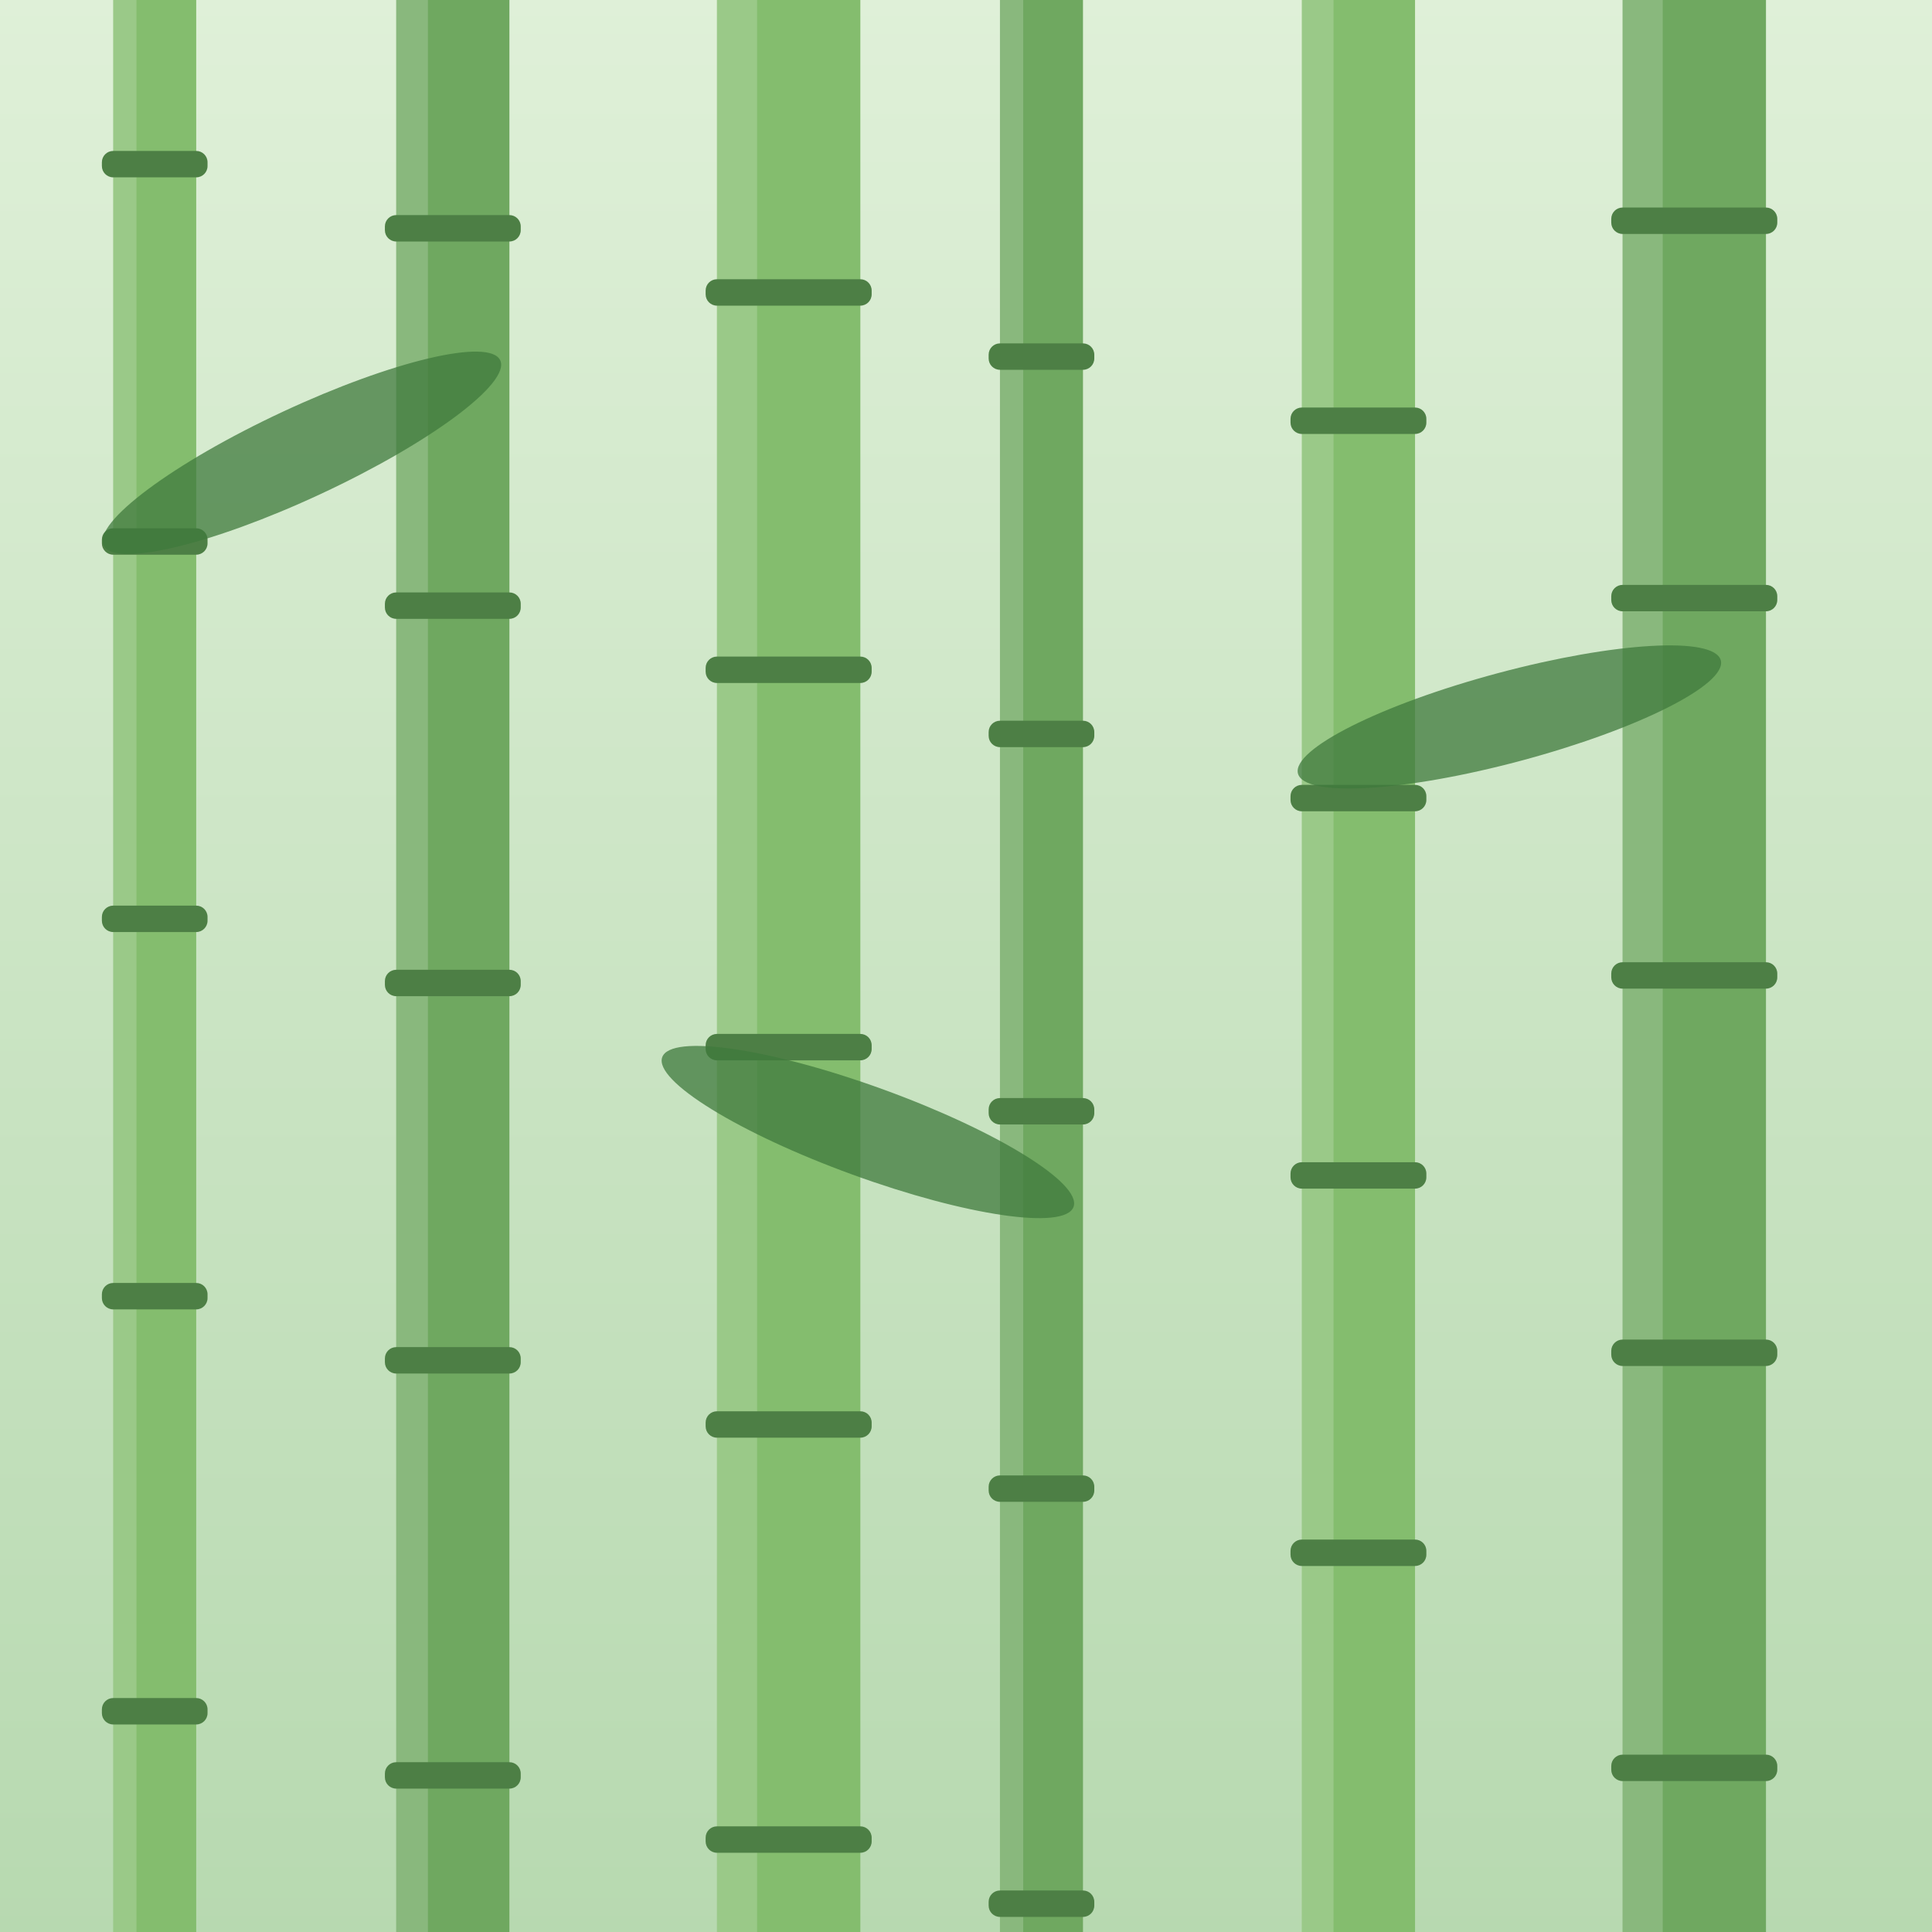
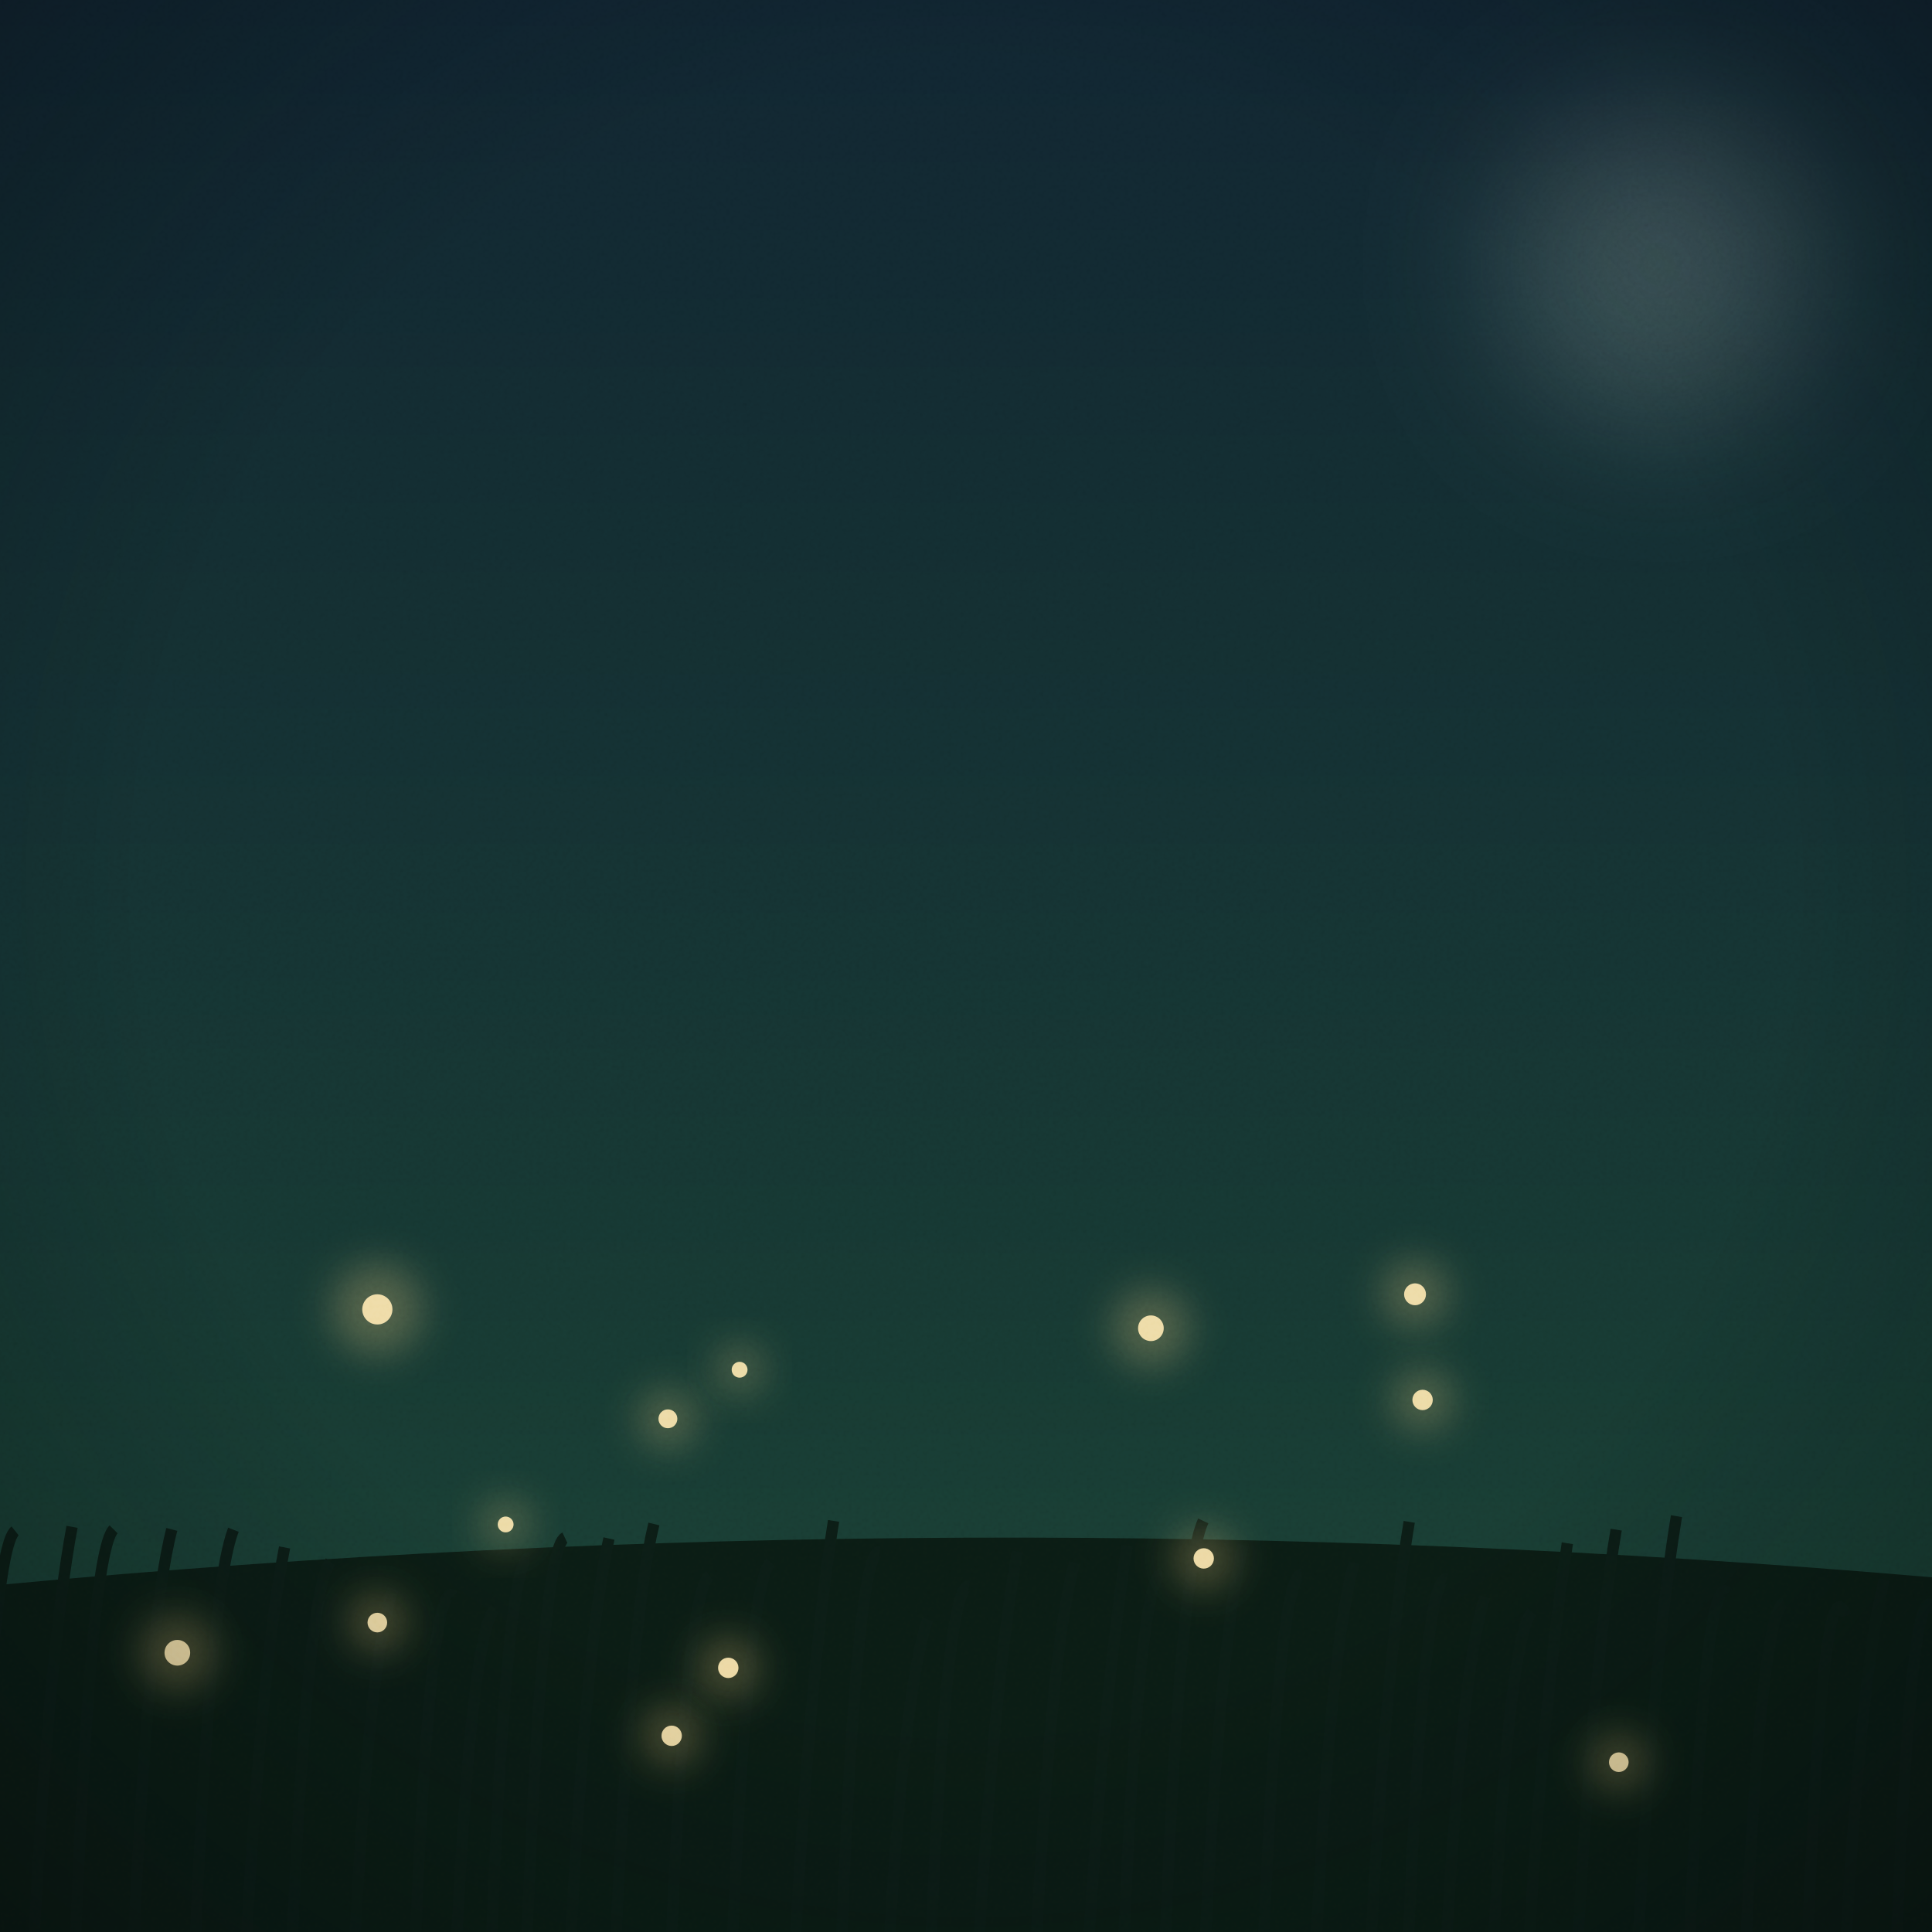
<svg xmlns="http://www.w3.org/2000/svg" viewBox="0 0 512 512" width="512" height="512">
  <defs>
-     <linearGradient id="bg" x1="0" y1="0" x2="0" y2="1">
-       <stop offset="0%" stop-color="#dff0d8" />
-       <stop offset="100%" stop-color="#b7d9b0" />
+     <linearGradient id="s" x1="0" y1="0" x2="0" y2="1">
+       <stop offset="0%" stop-color="#112531" />
+       <stop offset="70%" stop-color="#173932" />
+       <stop offset="100%" stop-color="#1d4436" />
    </linearGradient>
+     <filter id="b5" x="-60%" y="-60%" width="220%" height="220%">
+       <feGaussianBlur stdDeviation="5" />
+     </filter>
+     <filter id="b20" x="-60%" y="-60%" width="220%" height="220%">
+       <feGaussianBlur stdDeviation="20" />
+     </filter>
+     <filter id="grain" x="-20%" y="-20%" width="140%" height="140%">
+       <feTurbulence type="fractalNoise" baseFrequency="0.9" numOctaves="2" stitchTiles="stitch" />
+       <feColorMatrix type="saturate" values="0" />
+       <feComponentTransfer>
+         <feFuncA type="linear" slope="0" intercept="1" />
+       </feComponentTransfer>
+     </filter>
+     <radialGradient id="sceneVig" cx="50%" cy="46%" r="78%">
+       <stop offset="54%" stop-color="#020407" stop-opacity="0" />
+       <stop offset="100%" stop-color="#020407" stop-opacity="0.4" />
+     </radialGradient>
  </defs>
-   <rect width="512" height="512" fill="url(#bg)" />
-   <rect x="30" y="0" width="22" height="512" fill="#84bd6e" />
-   <rect x="30" y="0" width="6.16" height="512" fill="#ffffff" fill-opacity="0.18" />
-   <rect x="27" y="40" width="28" height="7" rx="3" fill="#4d7f45" />
-   <rect x="27" y="140" width="28" height="7" rx="3" fill="#4d7f45" />
-   <rect x="27" y="240" width="28" height="7" rx="3" fill="#4d7f45" />
-   <rect x="27" y="340" width="28" height="7" rx="3" fill="#4d7f45" />
-   <rect x="27" y="450" width="28" height="7" rx="3" fill="#4d7f45" />
-   <rect x="105" y="0" width="30" height="512" fill="#6fa860" />
-   <rect x="105" y="0" width="8.4" height="512" fill="#ffffff" fill-opacity="0.18" />
-   <rect x="102" y="57" width="36" height="7" rx="3" fill="#4d7f45" />
-   <rect x="102" y="157" width="36" height="7" rx="3" fill="#4d7f45" />
-   <rect x="102" y="257" width="36" height="7" rx="3" fill="#4d7f45" />
-   <rect x="102" y="357" width="36" height="7" rx="3" fill="#4d7f45" />
-   <rect x="102" y="467" width="36" height="7" rx="3" fill="#4d7f45" />
-   <rect x="190" y="0" width="38" height="512" fill="#84bd6e" />
-   <rect x="190" y="0" width="10.64" height="512" fill="#ffffff" fill-opacity="0.18" />
-   <rect x="187" y="74" width="44" height="7" rx="3" fill="#4d7f45" />
-   <rect x="187" y="174" width="44" height="7" rx="3" fill="#4d7f45" />
-   <rect x="187" y="274" width="44" height="7" rx="3" fill="#4d7f45" />
-   <rect x="187" y="374" width="44" height="7" rx="3" fill="#4d7f45" />
-   <rect x="187" y="484" width="44" height="7" rx="3" fill="#4d7f45" />
-   <rect x="265" y="0" width="22" height="512" fill="#6fa860" />
-   <rect x="265" y="0" width="6.16" height="512" fill="#ffffff" fill-opacity="0.18" />
-   <rect x="262" y="91" width="28" height="7" rx="3" fill="#4d7f45" />
-   <rect x="262" y="191" width="28" height="7" rx="3" fill="#4d7f45" />
-   <rect x="262" y="291" width="28" height="7" rx="3" fill="#4d7f45" />
-   <rect x="262" y="391" width="28" height="7" rx="3" fill="#4d7f45" />
-   <rect x="262" y="501" width="28" height="7" rx="3" fill="#4d7f45" />
-   <rect x="345" y="0" width="30" height="512" fill="#84bd6e" />
-   <rect x="345" y="0" width="8.4" height="512" fill="#ffffff" fill-opacity="0.18" />
-   <rect x="342" y="108" width="36" height="7" rx="3" fill="#4d7f45" />
-   <rect x="342" y="208" width="36" height="7" rx="3" fill="#4d7f45" />
-   <rect x="342" y="308" width="36" height="7" rx="3" fill="#4d7f45" />
-   <rect x="342" y="408" width="36" height="7" rx="3" fill="#4d7f45" />
-   <rect x="342" y="518" width="36" height="7" rx="3" fill="#4d7f45" />
-   <rect x="430" y="0" width="38" height="512" fill="#6fa860" />
-   <rect x="430" y="0" width="10.64" height="512" fill="#ffffff" fill-opacity="0.18" />
-   <rect x="427" y="55" width="44" height="7" rx="3" fill="#4d7f45" />
-   <rect x="427" y="155" width="44" height="7" rx="3" fill="#4d7f45" />
-   <rect x="427" y="255" width="44" height="7" rx="3" fill="#4d7f45" />
-   <rect x="427" y="355" width="44" height="7" rx="3" fill="#4d7f45" />
-   <rect x="427" y="465" width="44" height="7" rx="3" fill="#4d7f45" />
-   <ellipse cx="80" cy="120" rx="58" ry="12" fill="#3f7a3c" fill-opacity="0.75" transform="rotate(-25 80 120)" />
-   <ellipse cx="230" cy="300" rx="58" ry="12" fill="#3f7a3c" fill-opacity="0.75" transform="rotate(20 230 300)" />
-   <ellipse cx="400" cy="190" rx="58" ry="12" fill="#3f7a3c" fill-opacity="0.75" transform="rotate(-15 400 190)" />
+   <rect width="512" height="512" fill="url(#s)" />
+   <circle cx="440" cy="70" r="40" fill="#cfe3d8" filter="url(#b20)" opacity="0.22" />
+   <path d="M0 420 Q 256 396 512 418 L 512 512 L 0 512 Z" fill="#0b1c14" />
+   <path d="M -6 512 Q -2 410.519 4 405.694" stroke="#0c1d16" stroke-width="3" fill="none" />
+   <path d="M 9.091 512 Q 13.091 437.057 19.091 404.623" stroke="#0c1d16" stroke-width="3" fill="none" />
+   <path d="M 20.1 512 Q 24.1 411.334 30.1 405.28" stroke="#0c1d16" stroke-width="3" fill="none" />
+   <path d="M 35.536 512 Q 39.536 428.165 45.536 405.308" stroke="#0c1d16" stroke-width="3" fill="none" />
+   <path d="M 51.861 512 Q 55.861 420.802 61.861 405.402" stroke="#0c1d16" stroke-width="3" fill="none" />
+   <path d="M 65.414 512 Q 69.414 440.906 75.414 410.084" stroke="#0c1d16" stroke-width="3" fill="none" />
+   <path d="M 77.546 512 Q 81.546 421.318 87.546 413.912" stroke="#0c1d16" stroke-width="3" fill="none" />
+   <path d="M 94.146 512 Q 98.146 438.252 104.146 421.163" stroke="#0c1d16" stroke-width="3" fill="none" />
+   <path d="M 110.18 512 Q 114.18 416.942 120.18 422.914" stroke="#0c1d16" stroke-width="3" fill="none" />
+   <path d="M 121.14 512 Q 125.14 432.033 131.14 426.36" stroke="#0c1d16" stroke-width="3" fill="none" />
+   <path d="M 130.371 512 Q 134.371 412.166 140.371 412.822" stroke="#0c1d16" stroke-width="3" fill="none" />
+   <path d="M 139.694 512 Q 143.694 410.372 149.694 407.494" stroke="#0c1d16" stroke-width="3" fill="none" />
+   <path d="M 151.381 512 Q 155.381 434.79 161.381 407.728" stroke="#0c1d16" stroke-width="3" fill="none" />
+   <path d="M 163.289 512 Q 167.289 428.336 173.289 403.875" stroke="#0c1d16" stroke-width="3" fill="none" />
+   <path d="M 178.011 512 Q 182.011 422.078 188.011 417.567" stroke="#0c1d16" stroke-width="3" fill="none" />
+   <path d="M 194.201 512 Q 198.201 420.326 204.201 413.975" stroke="#0c1d16" stroke-width="3" fill="none" />
+   <path d="M 210.907 512 Q 214.907 440.697 220.907 403.053" stroke="#0c1d16" stroke-width="3" fill="none" />
+   <path d="M 223.101 512 Q 227.101 410.525 233.101 411.25" stroke="#0c1d16" stroke-width="3" fill="none" />
+   <path d="M 235.832 512 Q 239.832 446.906 245.832 429.152" stroke="#0c1d16" stroke-width="3" fill="none" />
+   <path d="M 246.84 512 Q 250.84 419.028 256.84 420.314" stroke="#0c1d16" stroke-width="3" fill="none" />
+   <path d="M 259.594 512 Q 263.594 445.478 269.594 411.151" stroke="#0c1d16" stroke-width="3" fill="none" />
+   <path d="M 274.753 512 Q 278.753 436 284.753 414.117" stroke="#0c1d16" stroke-width="3" fill="none" />
+   <path d="M 288.679 512 Q 292.679 448.268 298.679 409.636" stroke="#0c1d16" stroke-width="3" fill="none" />
+   <path d="M 297.923 512 Q 301.923 417.852 307.923 416.864" stroke="#0c1d16" stroke-width="3" fill="none" />
+   <path d="M 308.879 512 Q 312.879 415.761 318.879 403.055" stroke="#0c1d16" stroke-width="3" fill="none" />
+   <path d="M 319.523 512 Q 323.523 432.911 329.523 409.462" stroke="#0c1d16" stroke-width="3" fill="none" />
+   <path d="M 334.972 512 Q 338.972 417.233 344.972 417.154" stroke="#0c1d16" stroke-width="3" fill="none" />
+   <path d="M 348.924 512 Q 352.924 433.738 358.924 414.113" stroke="#0c1d16" stroke-width="3" fill="none" />
+   <path d="M 363.455 512 Q 367.455 439.806 373.455 403.306" stroke="#0c1d16" stroke-width="3" fill="none" />
+   <path d="M 373.334 512 Q 377.334 417.002 383.334 418.488" stroke="#0c1d16" stroke-width="3" fill="none" />
+   <path d="M 383.499 512 Q 387.499 442.147 393.499 423.152" stroke="#0c1d16" stroke-width="3" fill="none" />
+   <path d="M 395.962 512 Q 399.962 434.179 405.962 427.16" stroke="#0c1d16" stroke-width="3" fill="none" />
+   <path d="M 405.369 512 Q 409.369 447.404 415.369 408.974" stroke="#0c1d16" stroke-width="3" fill="none" />
+   <path d="M 418.306 512 Q 422.306 440.926 428.306 405.37" stroke="#0c1d16" stroke-width="3" fill="none" />
+   <path d="M 434.284 512 Q 438.284 438.093 444.284 401.798" stroke="#0c1d16" stroke-width="3" fill="none" />
+   <path d="M 447.872 512 Q 451.872 414.532 457.872 422.11" stroke="#0c1d16" stroke-width="3" fill="none" />
+   <path d="M 462.84 512 Q 466.84 427.092 472.84 424.676" stroke="#0c1d16" stroke-width="3" fill="none" />
+   <path d="M 479.138 512 Q 483.138 411.613 489.138 428.189" stroke="#0c1d16" stroke-width="3" fill="none" />
+   <path d="M 489.34 512 Q 493.34 443.443 499.34 418.591" stroke="#0c1d16" stroke-width="3" fill="none" />
+   <path d="M 502.723 512 Q 506.723 411.721 512.723 427.163" stroke="#0c1d16" stroke-width="3" fill="none" />
+   <path d="M 519.537 512 Q 523.537 426.921 529.537 401.878" stroke="#0c1d16" stroke-width="3" fill="none" />
+   <circle cx="47" cy="438" r="10.1" fill="#ffd98a" fill-opacity="0.25" filter="url(#b5)" />
+   <circle cx="47" cy="438" r="3.4" fill="#ffe9b0" fill-opacity="0.9" />
+   <circle cx="319" cy="413" r="8.2" fill="#ffd98a" fill-opacity="0.25" filter="url(#b5)" />
+   <circle cx="319" cy="413" r="2.7" fill="#ffe9b0" fill-opacity="0.9" />
+   <circle cx="377" cy="371" r="8.0" fill="#ffd98a" fill-opacity="0.25" filter="url(#b5)" />
+   <circle cx="377" cy="371" r="2.7" fill="#ffe9b0" fill-opacity="0.9" />
+   <circle cx="134" cy="404" r="6.4" fill="#ffd98a" fill-opacity="0.25" filter="url(#b5)" />
+   <circle cx="134" cy="404" r="2.1" fill="#ffe9b0" fill-opacity="0.9" />
+   <circle cx="100" cy="347" r="12.0" fill="#ffd98a" fill-opacity="0.25" filter="url(#b5)" />
+   <circle cx="100" cy="347" r="4.0" fill="#ffe9b0" fill-opacity="0.9" />
+   <circle cx="177" cy="376" r="7.5" fill="#ffd98a" fill-opacity="0.25" filter="url(#b5)" />
+   <circle cx="177" cy="376" r="2.5" fill="#ffe9b0" fill-opacity="0.9" />
+   <circle cx="429" cy="467" r="7.8" fill="#ffd98a" fill-opacity="0.25" filter="url(#b5)" />
+   <circle cx="429" cy="467" r="2.6" fill="#ffe9b0" fill-opacity="0.9" />
+   <circle cx="178" cy="460" r="8.0" fill="#ffd98a" fill-opacity="0.25" filter="url(#b5)" />
+   <circle cx="178" cy="460" r="2.7" fill="#ffe9b0" fill-opacity="0.9" />
+   <circle cx="100" cy="430" r="7.9" fill="#ffd98a" fill-opacity="0.25" filter="url(#b5)" />
+   <circle cx="100" cy="430" r="2.6" fill="#ffe9b0" fill-opacity="0.9" />
+   <circle cx="375" cy="343" r="8.7" fill="#ffd98a" fill-opacity="0.25" filter="url(#b5)" />
+   <circle cx="375" cy="343" r="2.9" fill="#ffe9b0" fill-opacity="0.9" />
+   <circle cx="305" cy="352" r="10.2" fill="#ffd98a" fill-opacity="0.25" filter="url(#b5)" />
+   <circle cx="305" cy="352" r="3.4" fill="#ffe9b0" fill-opacity="0.9" />
+   <circle cx="196" cy="363" r="6.3" fill="#ffd98a" fill-opacity="0.25" filter="url(#b5)" />
+   <circle cx="196" cy="363" r="2.1" fill="#ffe9b0" fill-opacity="0.9" />
+   <circle cx="193" cy="442" r="8.1" fill="#ffd98a" fill-opacity="0.25" filter="url(#b5)" />
+   <circle cx="193" cy="442" r="2.7" fill="#ffe9b0" fill-opacity="0.9" />
+   <rect width="512" height="512" filter="url(#grain)" style="mix-blend-mode:overlay" opacity="0.09" />
+   <rect width="512" height="512" fill="url(#sceneVig)" />
</svg>
